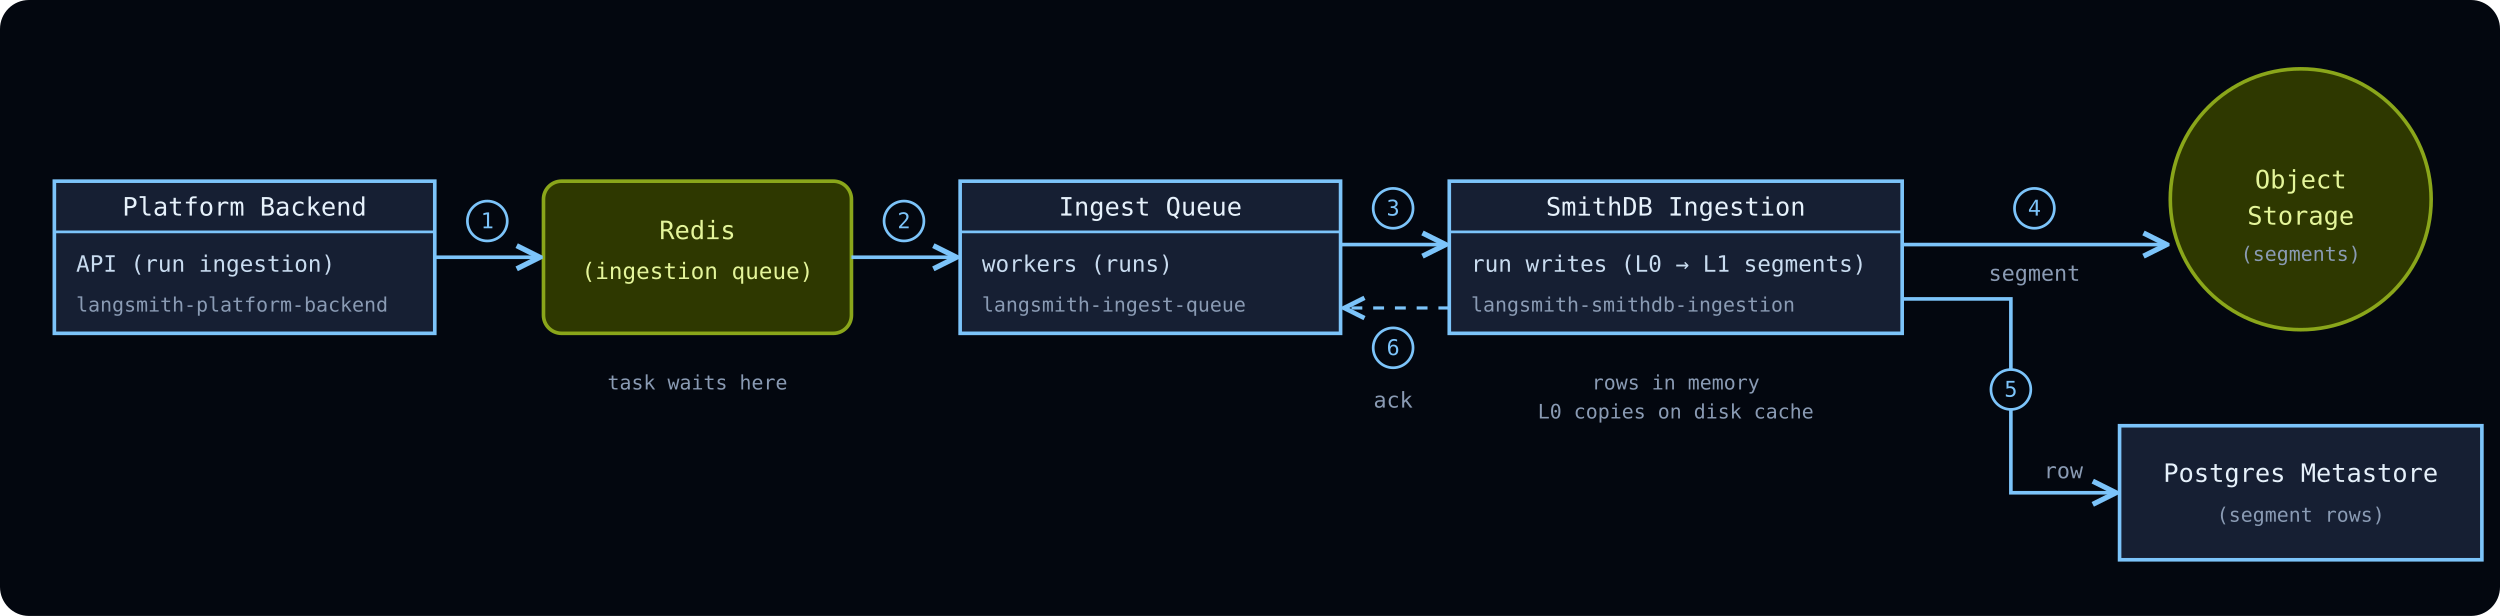
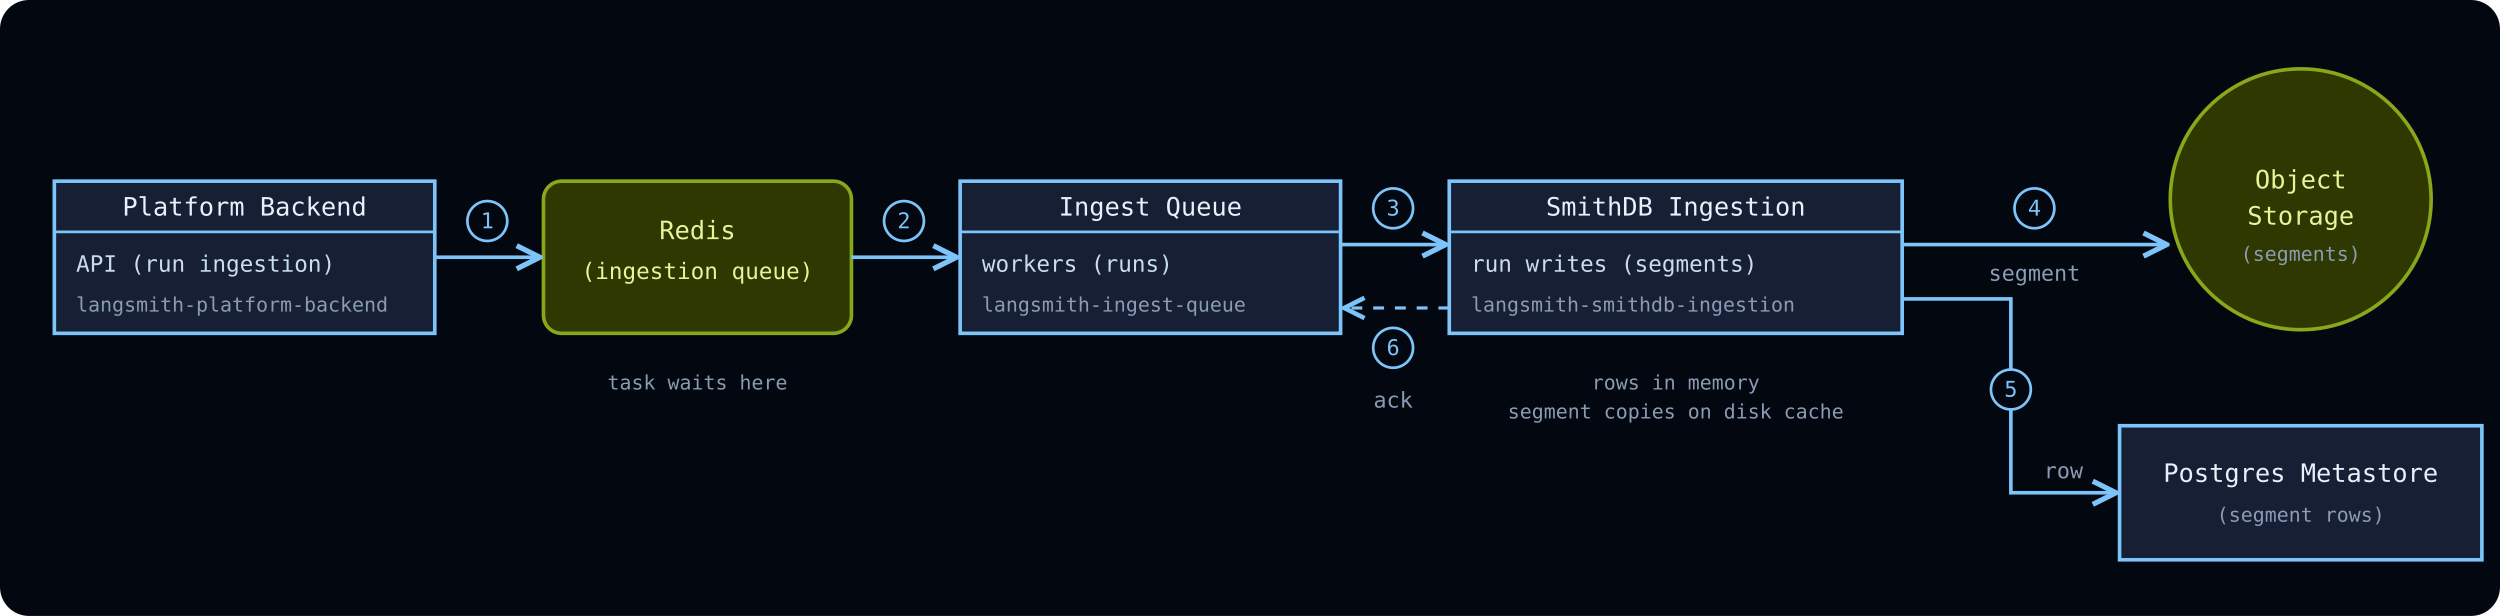
<svg xmlns="http://www.w3.org/2000/svg" id="diagram" style="color-scheme: dark" width="1380" height="340" viewBox="0 0 1380 340" role="img" aria-labelledby="title desc" font-family="ui-monospace, SFMono-Regular, Menlo, Consolas, monospace">
  <defs>
    <marker id="f" viewBox="0 0 10 10" refX="9" refY="5" markerWidth="8" markerHeight="8" orient="auto-start-reverse">
      <path d="M1 1 L9 5 L1 9" fill="none" stroke="#7cc4fa" stroke-width="1.8" />
    </marker>
  </defs>
  <rect x="0" y="0" width="1380" height="340" rx="16" fill="#03070f" />
  <rect x="30" y="100" width="210" height="84" fill="#161f33" stroke="#7cc4fa" stroke-width="2" />
  <line x1="30" y1="128" x2="240" y2="128" stroke="#7cc4fa" stroke-width="1.5" />
  <text x="135" y="119" text-anchor="middle" font-size="14" fill="#e6f1fb">Platform Backend</text>
  <text x="42" y="150" font-size="12.5" fill="#c9dcf0">API (run ingestion)</text>
  <text x="42" y="172" font-size="11" fill="#8a9bb4">langsmith-platform-backend</text>
  <rect x="300" y="100" width="170" height="84" rx="10" fill="#2e3800" stroke="#8aa61a" stroke-width="2" />
  <text x="385" y="132" text-anchor="middle" font-size="14" fill="#e4f59a">Redis</text>
  <text x="385" y="154" text-anchor="middle" font-size="12.5" fill="#e4f59a">(ingestion queue)</text>
  <text x="385" y="215" text-anchor="middle" font-size="11" fill="#8a9bb4">task waits here</text>
  <rect x="530" y="100" width="210" height="84" fill="#161f33" stroke="#7cc4fa" stroke-width="2" />
  <line x1="530" y1="128" x2="740" y2="128" stroke="#7cc4fa" stroke-width="1.5" />
  <text x="635" y="119" text-anchor="middle" font-size="14" fill="#e6f1fb">Ingest Queue</text>
  <text x="542" y="150" font-size="12.5" fill="#c9dcf0">workers (runs)</text>
  <text x="542" y="172" font-size="11" fill="#8a9bb4">langsmith-ingest-queue</text>
  <rect x="800" y="100" width="250" height="84" fill="#161f33" stroke="#7cc4fa" stroke-width="2" />
  <line x1="800" y1="128" x2="1050" y2="128" stroke="#7cc4fa" stroke-width="1.5" />
  <text x="925" y="119" text-anchor="middle" font-size="14" fill="#e6f1fb">SmithDB Ingestion</text>
-   <text x="812" y="150" font-size="12.5" fill="#c9dcf0">run writes (L0 → L1 segments)</text>
+   <text x="812" y="150" font-size="12.5" fill="#c9dcf0">run writes (segments)</text>
  <text x="812" y="172" font-size="11" fill="#8a9bb4">langsmith-smithdb-ingestion</text>
  <text x="925" y="215" text-anchor="middle" font-size="11" fill="#8a9bb4">rows in memory</text>
-   <text x="925" y="231" text-anchor="middle" font-size="11" fill="#8a9bb4">L0 copies on disk cache</text>
+   <text x="925" y="231" text-anchor="middle" font-size="11" fill="#8a9bb4">segment copies on disk cache</text>
  <circle cx="1270" cy="110" r="72" fill="#2e3800" stroke="#8aa61a" stroke-width="2" />
  <text x="1270" y="104" text-anchor="middle" font-size="14" fill="#e4f59a">Object</text>
  <text x="1270" y="124" text-anchor="middle" font-size="14" fill="#e4f59a">Storage</text>
  <text x="1270" y="144" text-anchor="middle" font-size="11" fill="#8a9bb4">(segments)</text>
  <rect x="1170" y="235" width="200" height="74" fill="#161f33" stroke="#7cc4fa" stroke-width="2" />
  <text x="1270" y="266" text-anchor="middle" font-size="14" fill="#e6f1fb">Postgres Metastore</text>
  <text x="1270" y="288" text-anchor="middle" font-size="11" fill="#8a9bb4">(segment rows)</text>
  <path d="M240 142 H298" marker-end="url(#f)" stroke="#7cc4fa" stroke-width="2" fill="none" />
  <circle cx="269" cy="122" r="11" fill="#03070f" stroke="#7cc4fa" stroke-width="1.5" />
  <text x="269" y="126" text-anchor="middle" font-size="12" fill="#7cc4fa">1</text>
  <path d="M470 142 H528" marker-end="url(#f)" stroke="#7cc4fa" stroke-width="2" fill="none" />
  <circle cx="499" cy="122" r="11" fill="#03070f" stroke="#7cc4fa" stroke-width="1.5" />
  <text x="499" y="126" text-anchor="middle" font-size="12" fill="#7cc4fa">2</text>
  <path d="M740 135 H798" marker-end="url(#f)" stroke="#7cc4fa" stroke-width="2" fill="none" />
  <circle cx="769" cy="115" r="11" fill="#03070f" stroke="#7cc4fa" stroke-width="1.5" />
  <text x="769" y="119" text-anchor="middle" font-size="12" fill="#7cc4fa">3</text>
  <path d="M1050 135 H1196" marker-end="url(#f)" stroke="#7cc4fa" stroke-width="2" fill="none" />
  <text x="1123" y="155" text-anchor="middle" font-size="12" fill="#8a9bb4">segment</text>
  <circle cx="1123" cy="115" r="11" fill="#03070f" stroke="#7cc4fa" stroke-width="1.5" />
  <text x="1123" y="119" text-anchor="middle" font-size="12" fill="#7cc4fa">4</text>
  <path d="M1050 165 H1110 V272 H1168" marker-end="url(#f)" stroke="#7cc4fa" stroke-width="2" fill="none" />
  <text x="1139" y="264" text-anchor="middle" font-size="12" fill="#8a9bb4">row</text>
  <circle cx="1110" cy="215" r="11" fill="#03070f" stroke="#7cc4fa" stroke-width="1.5" />
  <text x="1110" y="219" text-anchor="middle" font-size="12" fill="#7cc4fa">5</text>
  <path d="M800 170 H742" marker-end="url(#f)" stroke="#7cc4fa" stroke-width="1.75" fill="none" stroke-dasharray="6 6" />
  <circle cx="769" cy="192" r="11" fill="#03070f" stroke="#7cc4fa" stroke-width="1.5" />
  <text x="769" y="196" text-anchor="middle" font-size="12" fill="#7cc4fa">6</text>
  <text x="769" y="225" text-anchor="middle" font-size="12" fill="#8a9bb4">ack</text>
</svg>
